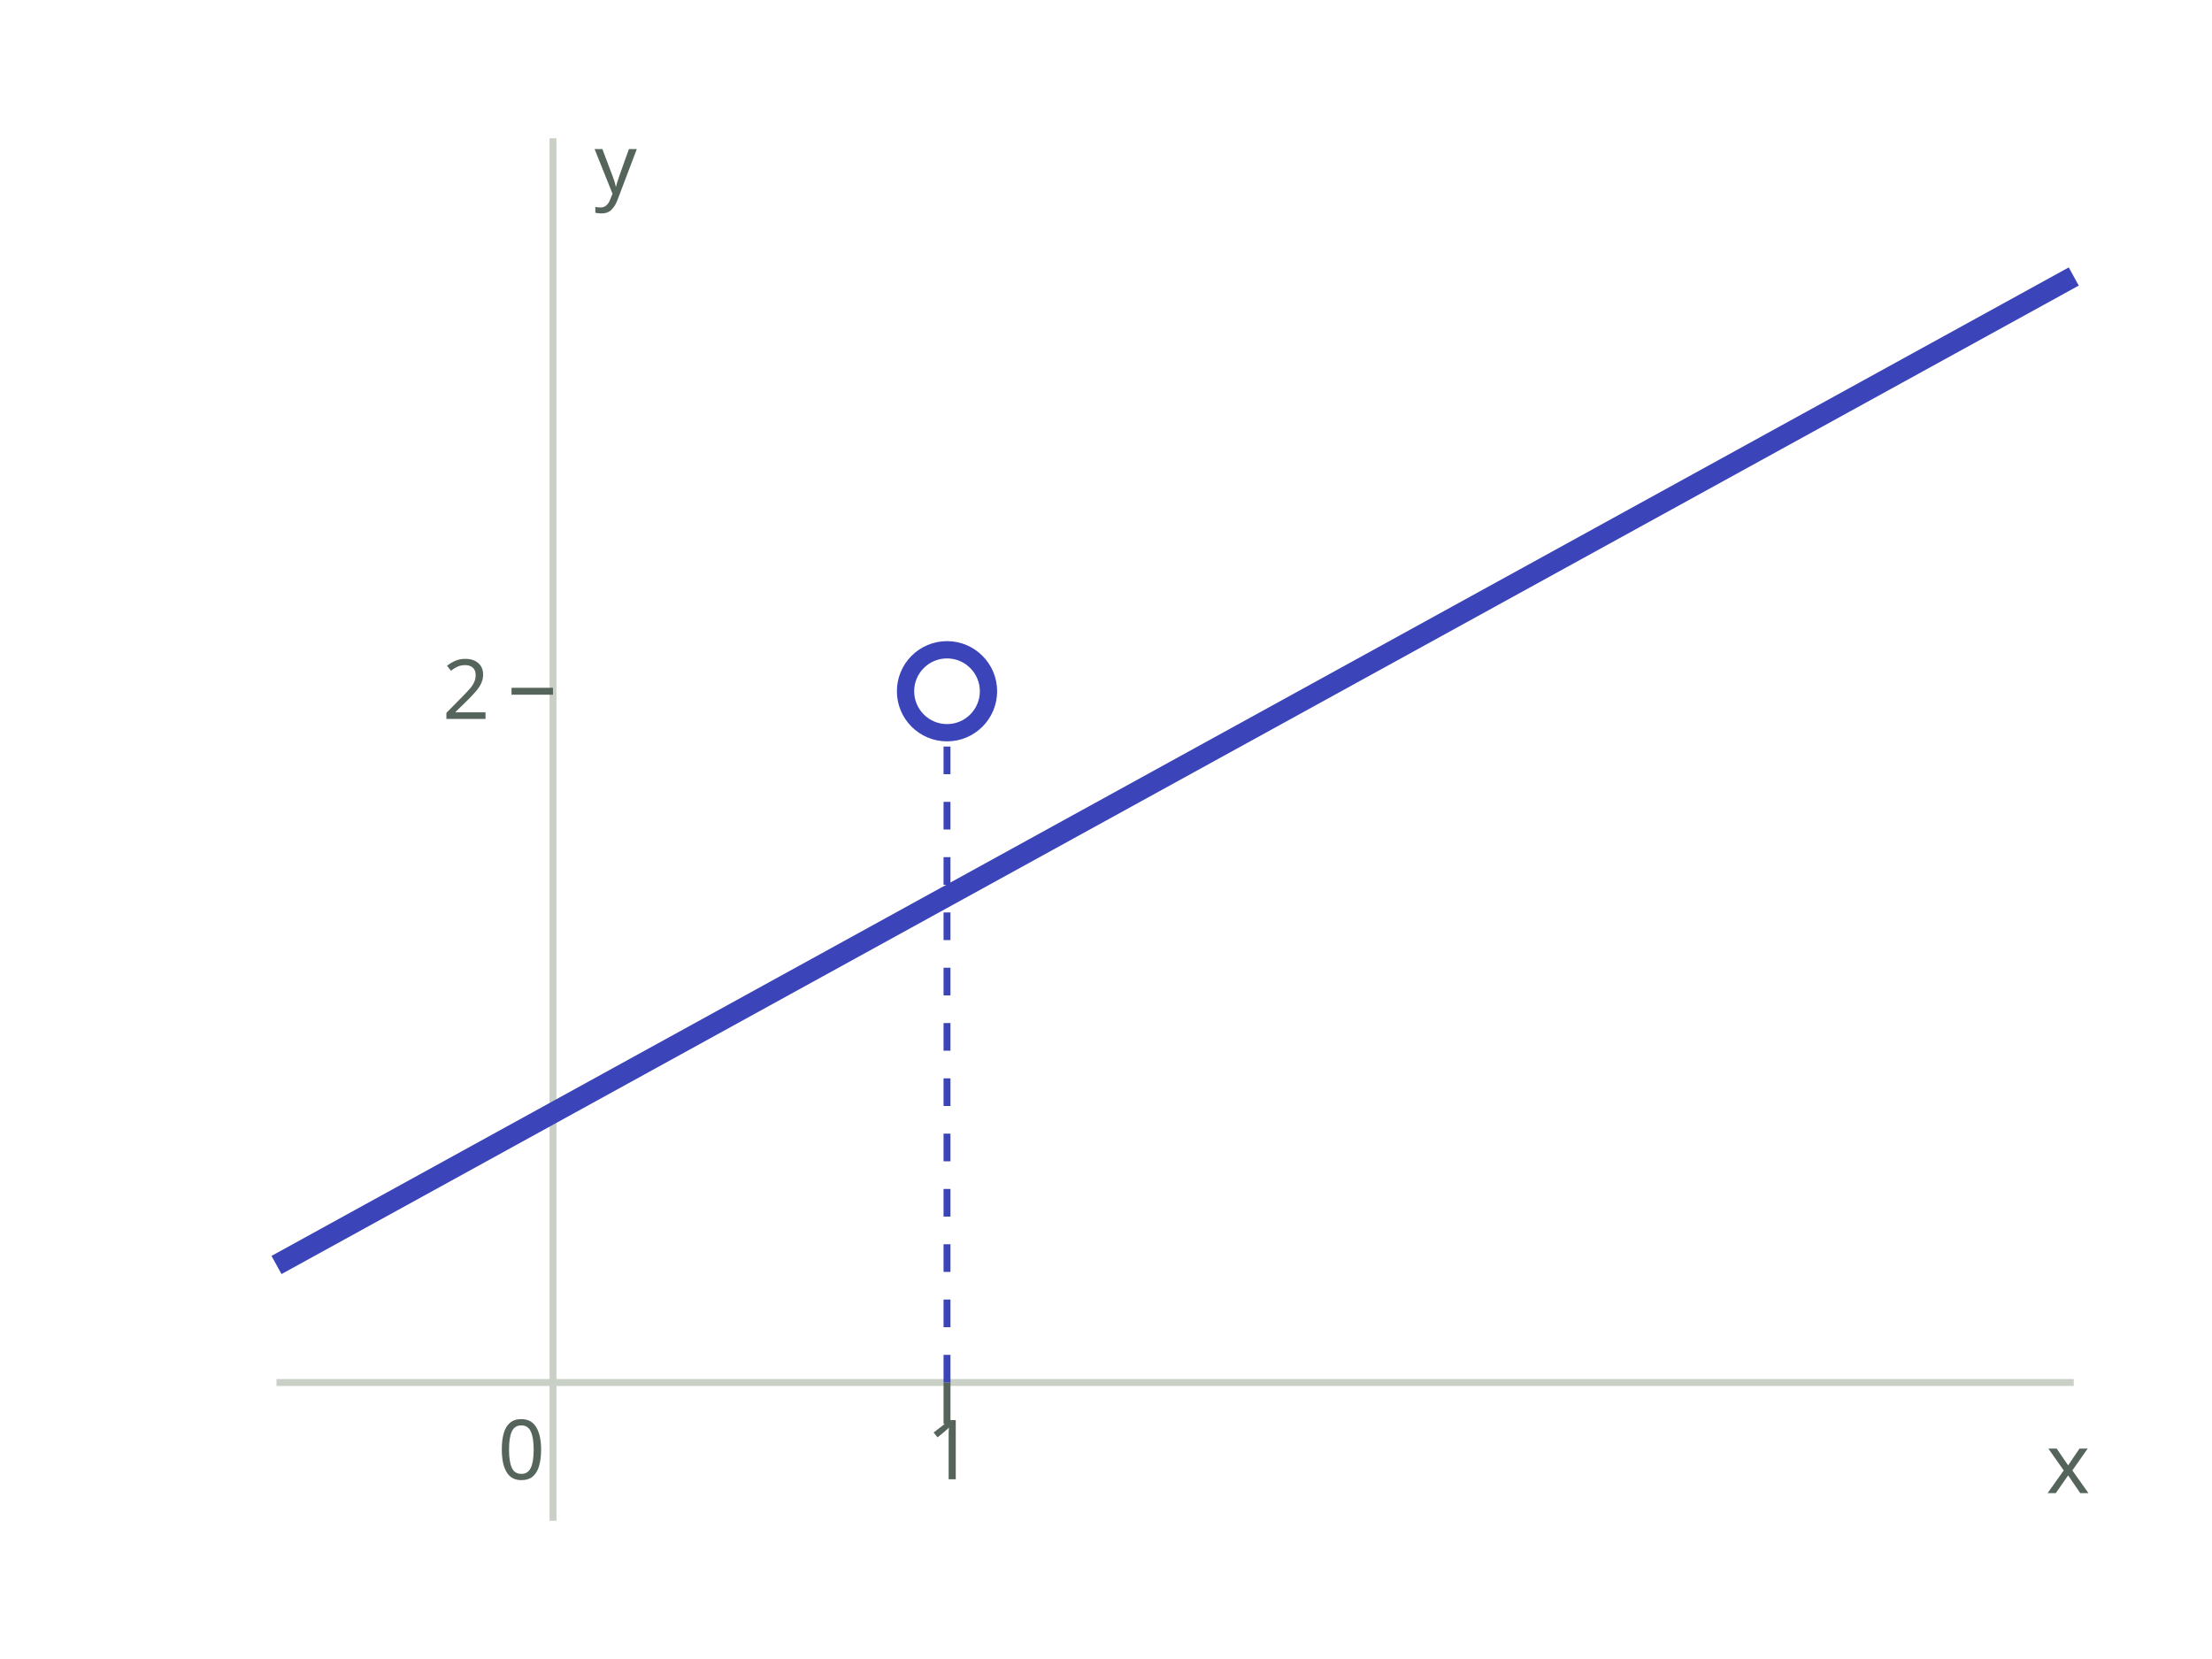
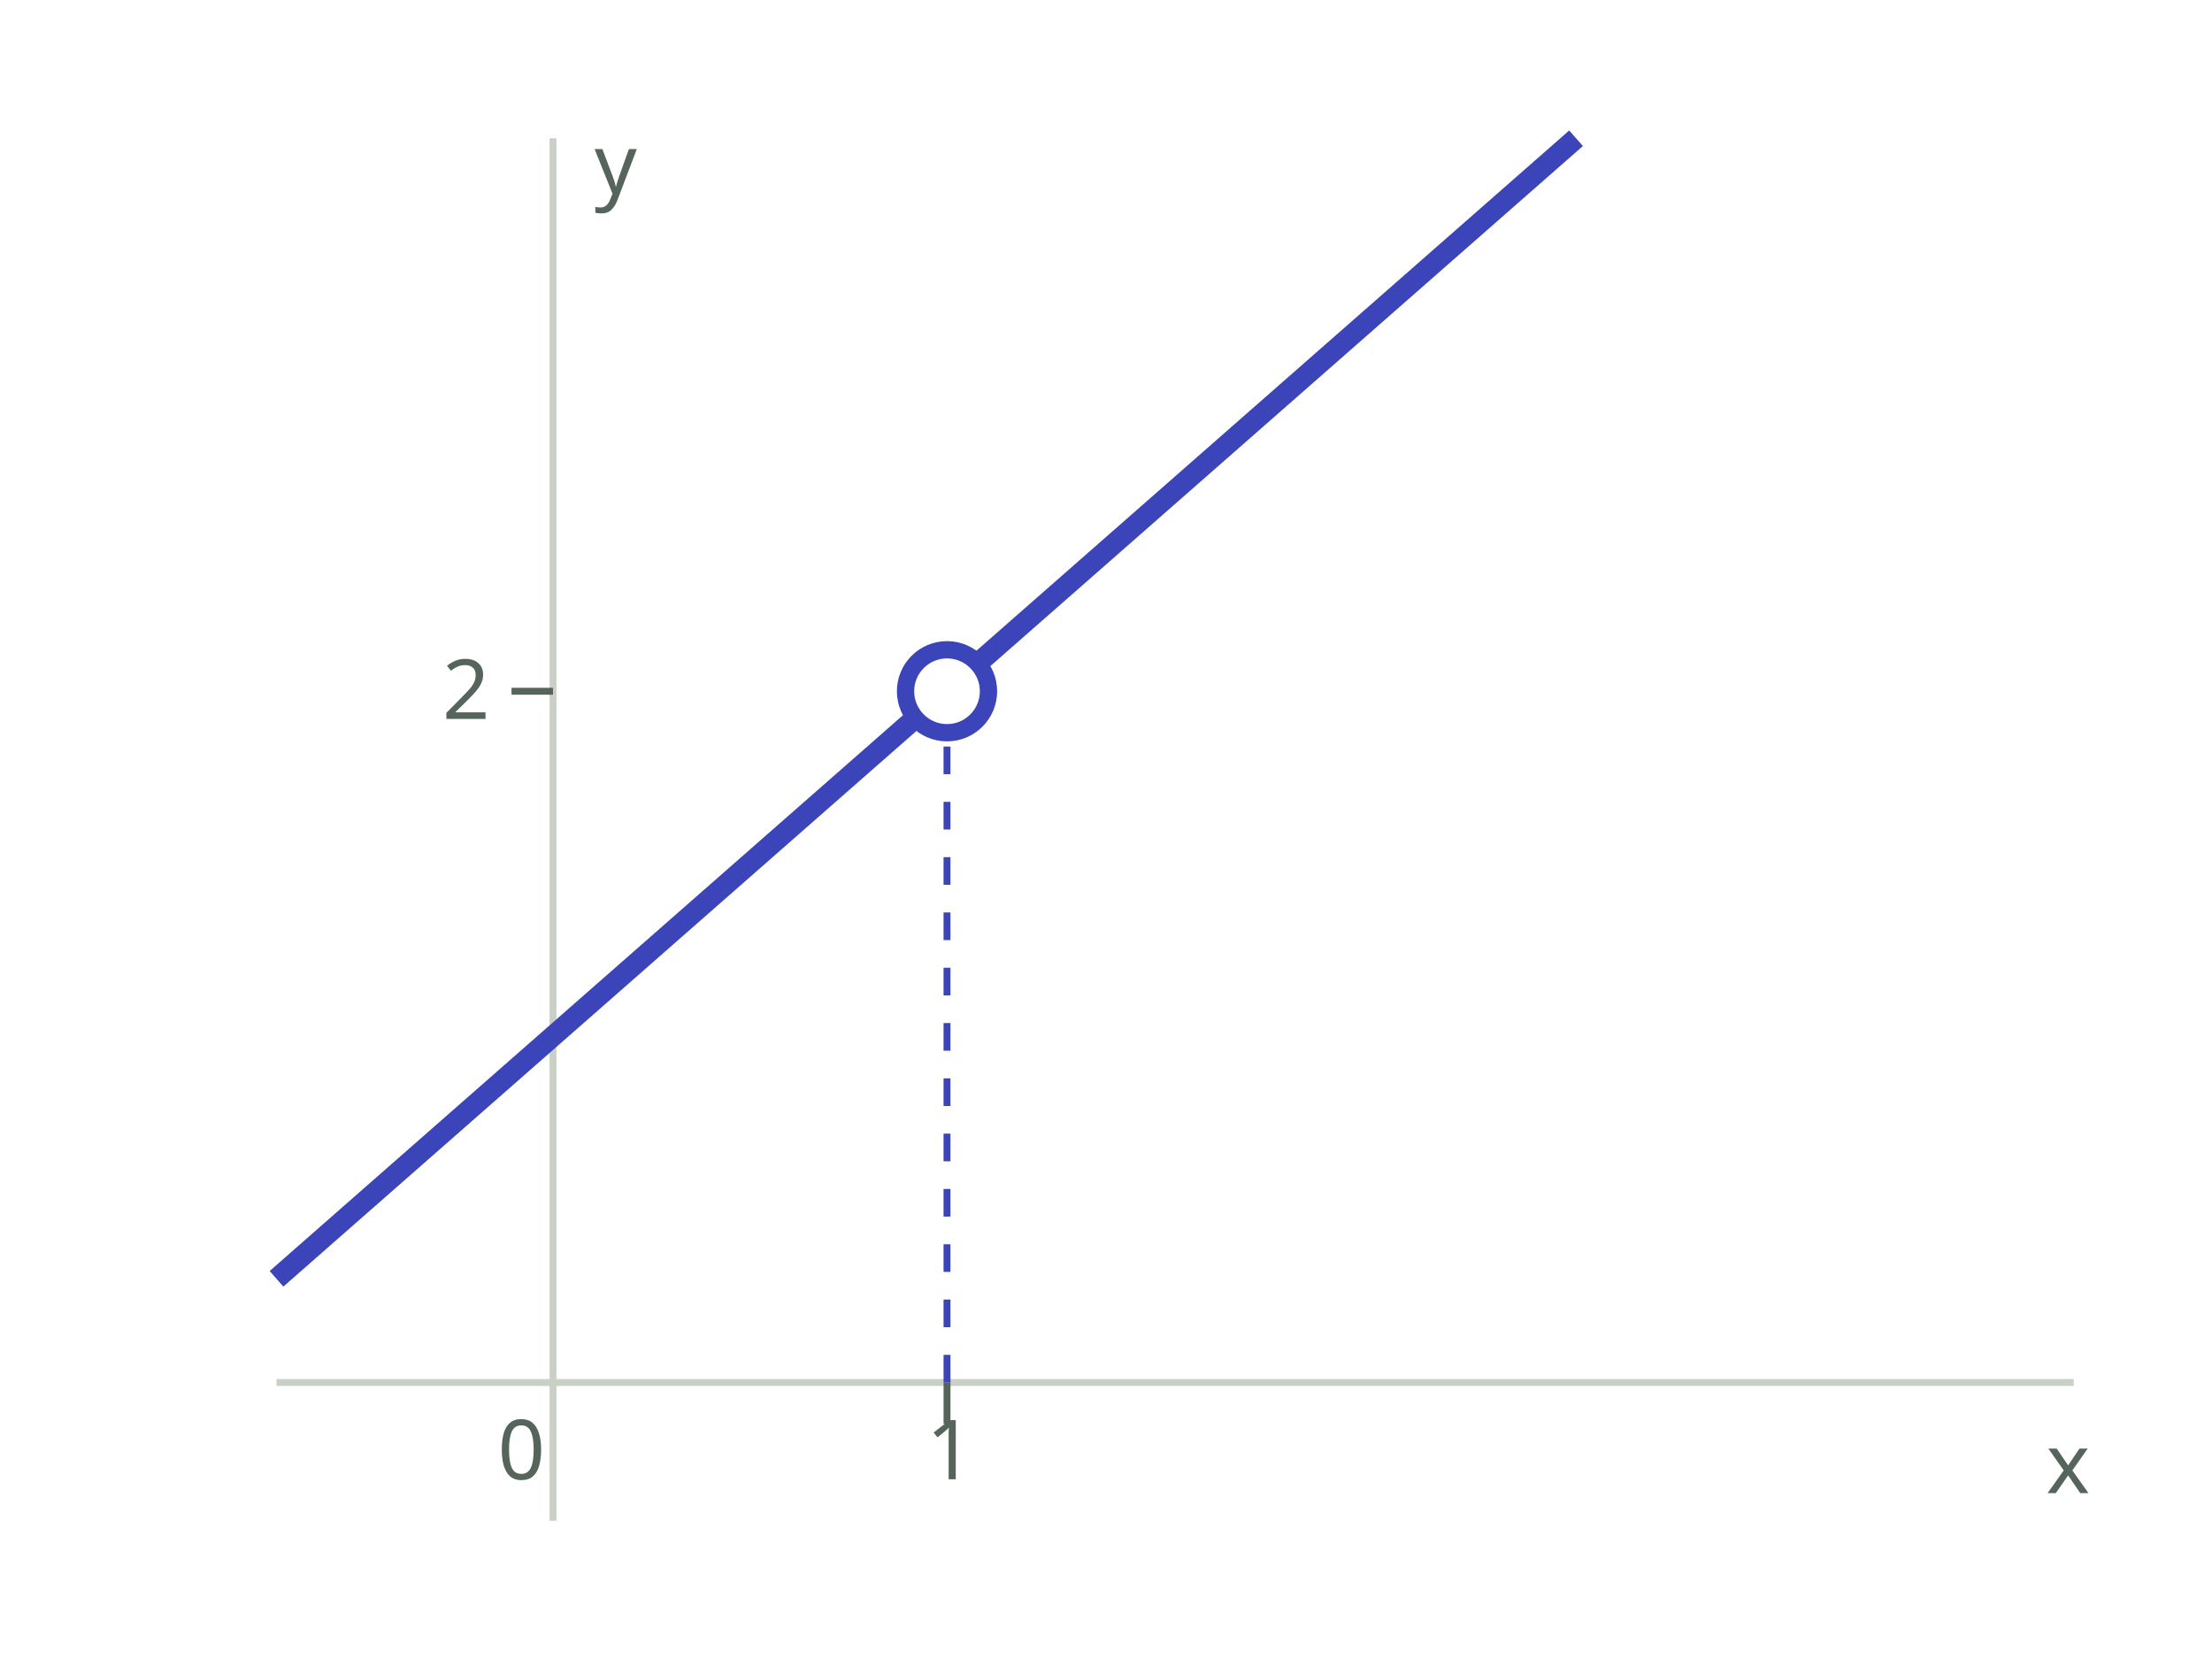
<svg xmlns="http://www.w3.org/2000/svg" viewBox="0 0 320 240" font-family="sans-serif" font-size="12">
  <rect width="320" height="240" fill="#ffffff" />
  <g stroke="#c9d0c6" stroke-width="1">
    <line x1="40" y1="200" x2="300" y2="200" />
    <line x1="80" y1="20" x2="80" y2="220" />
  </g>
  <g fill="#56655b">
    <text x="296" y="216">x</text>
    <text x="86" y="28">y</text>
    <text x="72" y="214">0</text>
    <text x="134" y="214">1</text>
    <text x="64" y="104">2</text>
  </g>
  <line x1="74" y1="100" x2="80" y2="100" stroke="#56655b" />
  <line x1="137" y1="200" x2="137" y2="206" stroke="#56655b" />
-   <line x1="40" y1="183" x2="300" y2="40" stroke="#3b44b8" stroke-width="3" />
+   <line x1="40" y1="185" x2="228" y2="20" stroke="#3b44b8" stroke-width="3" />
  <line x1="137" y1="100" x2="137" y2="200" stroke="#3b44b8" stroke-width="1" stroke-dasharray="4 4" />
  <circle cx="137" cy="100" r="6" fill="#ffffff" stroke="#3b44b8" stroke-width="2.5" />
</svg>
